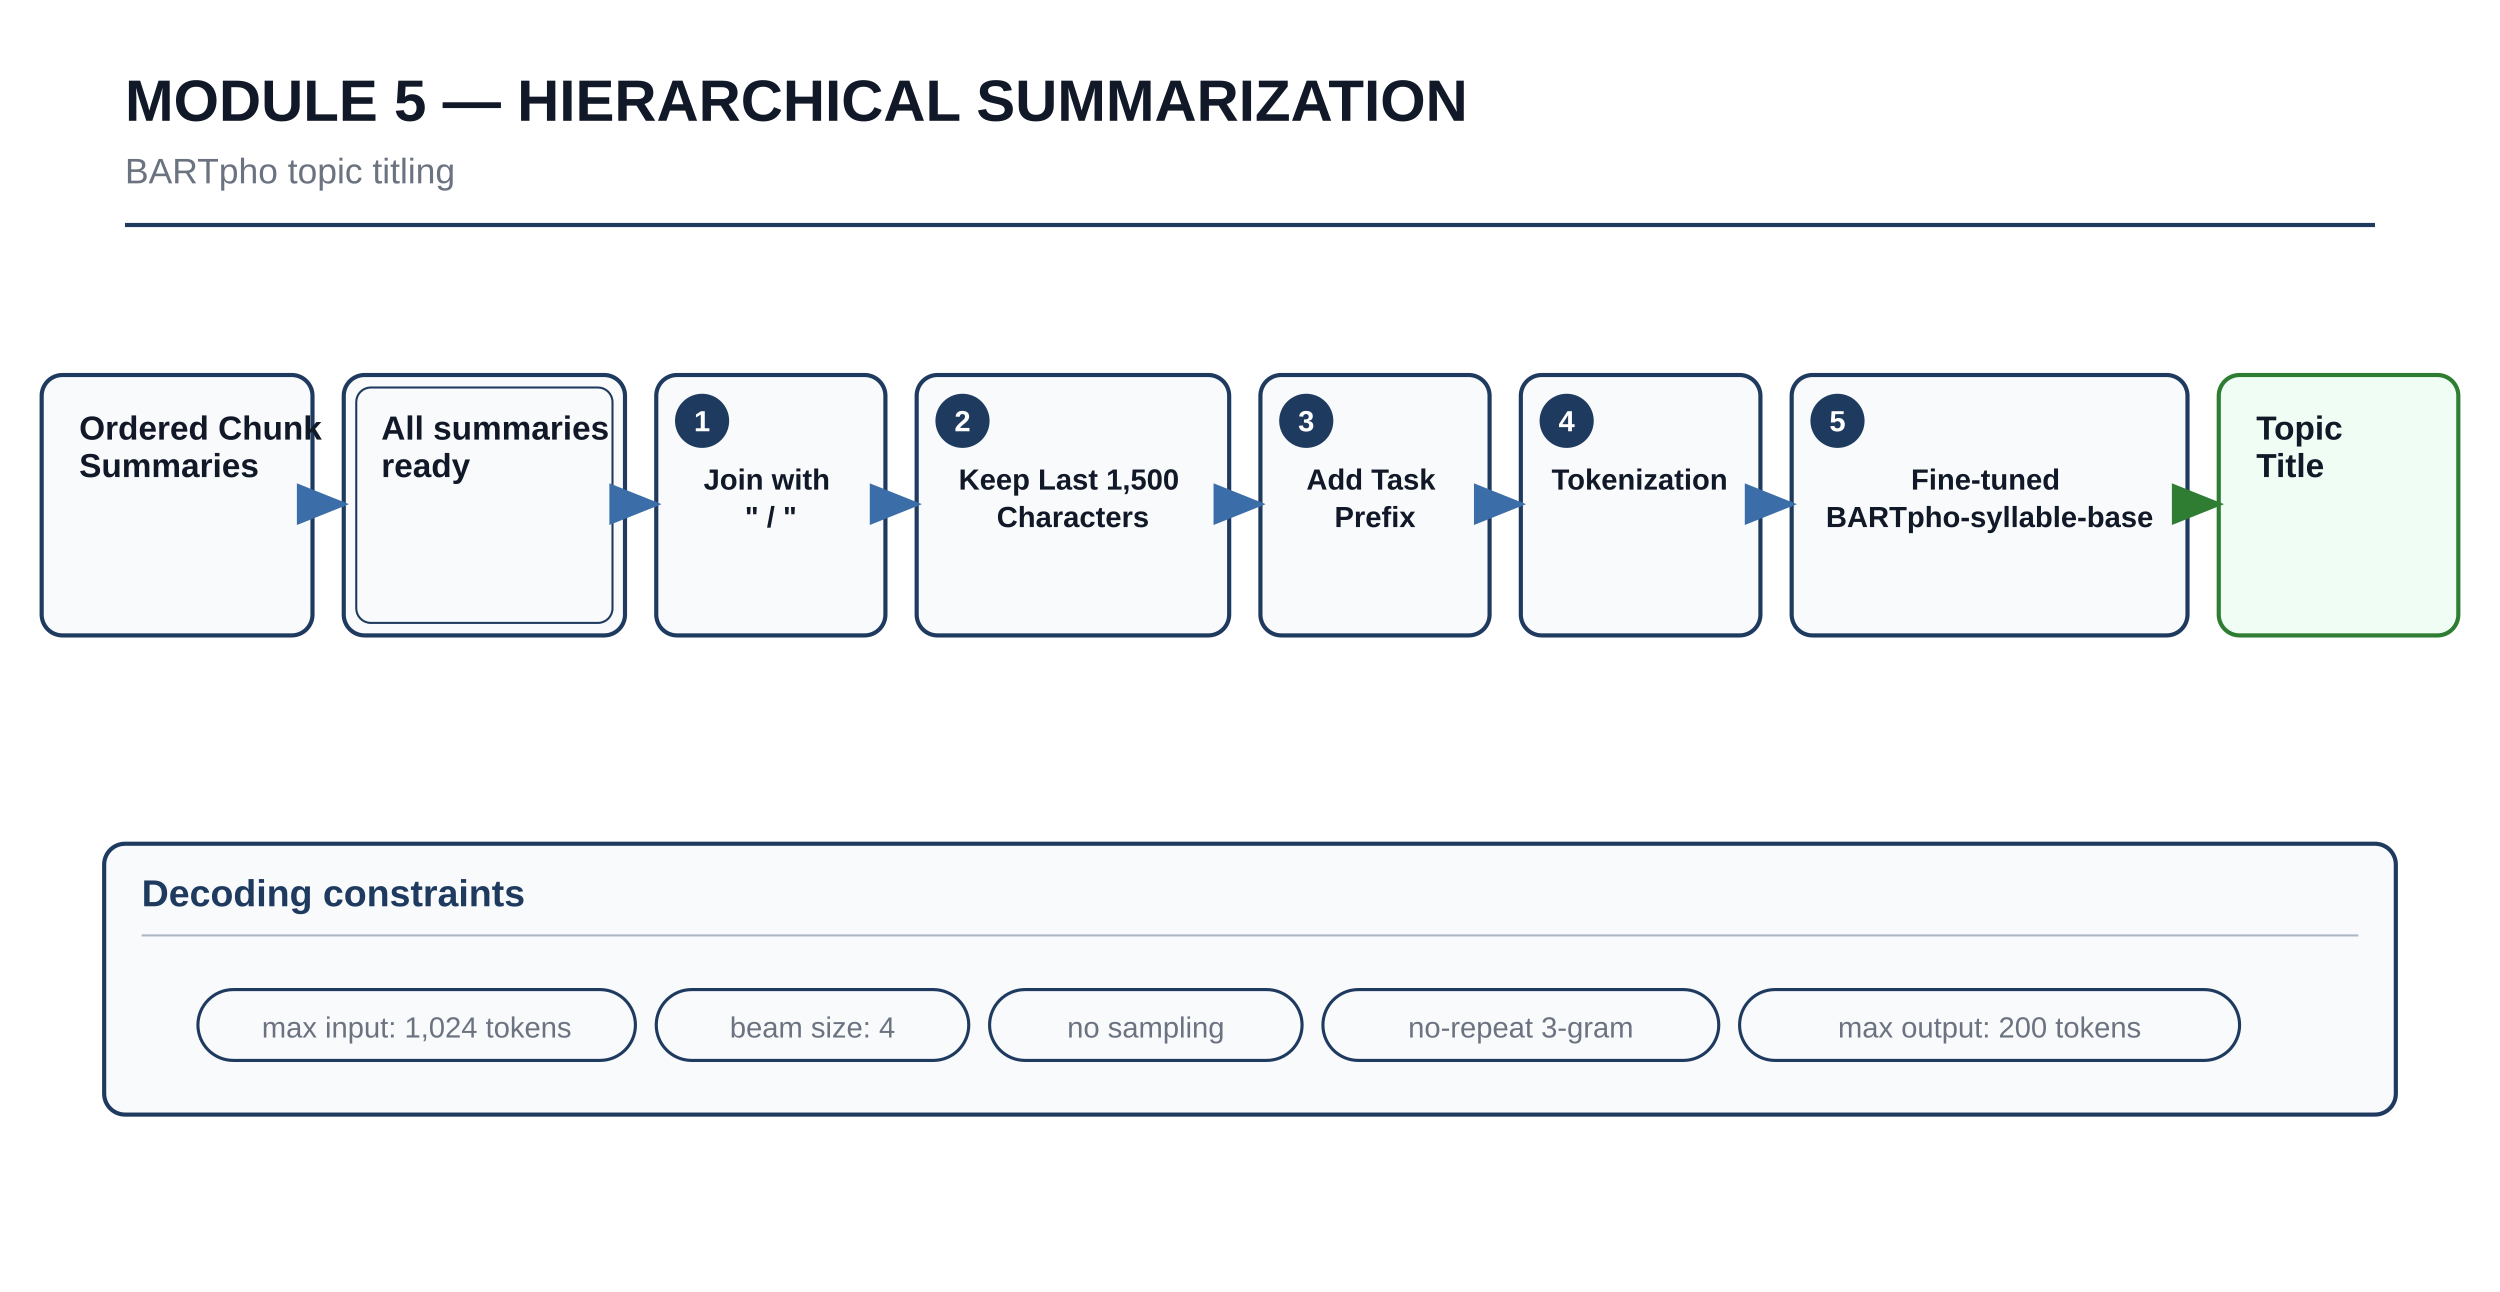
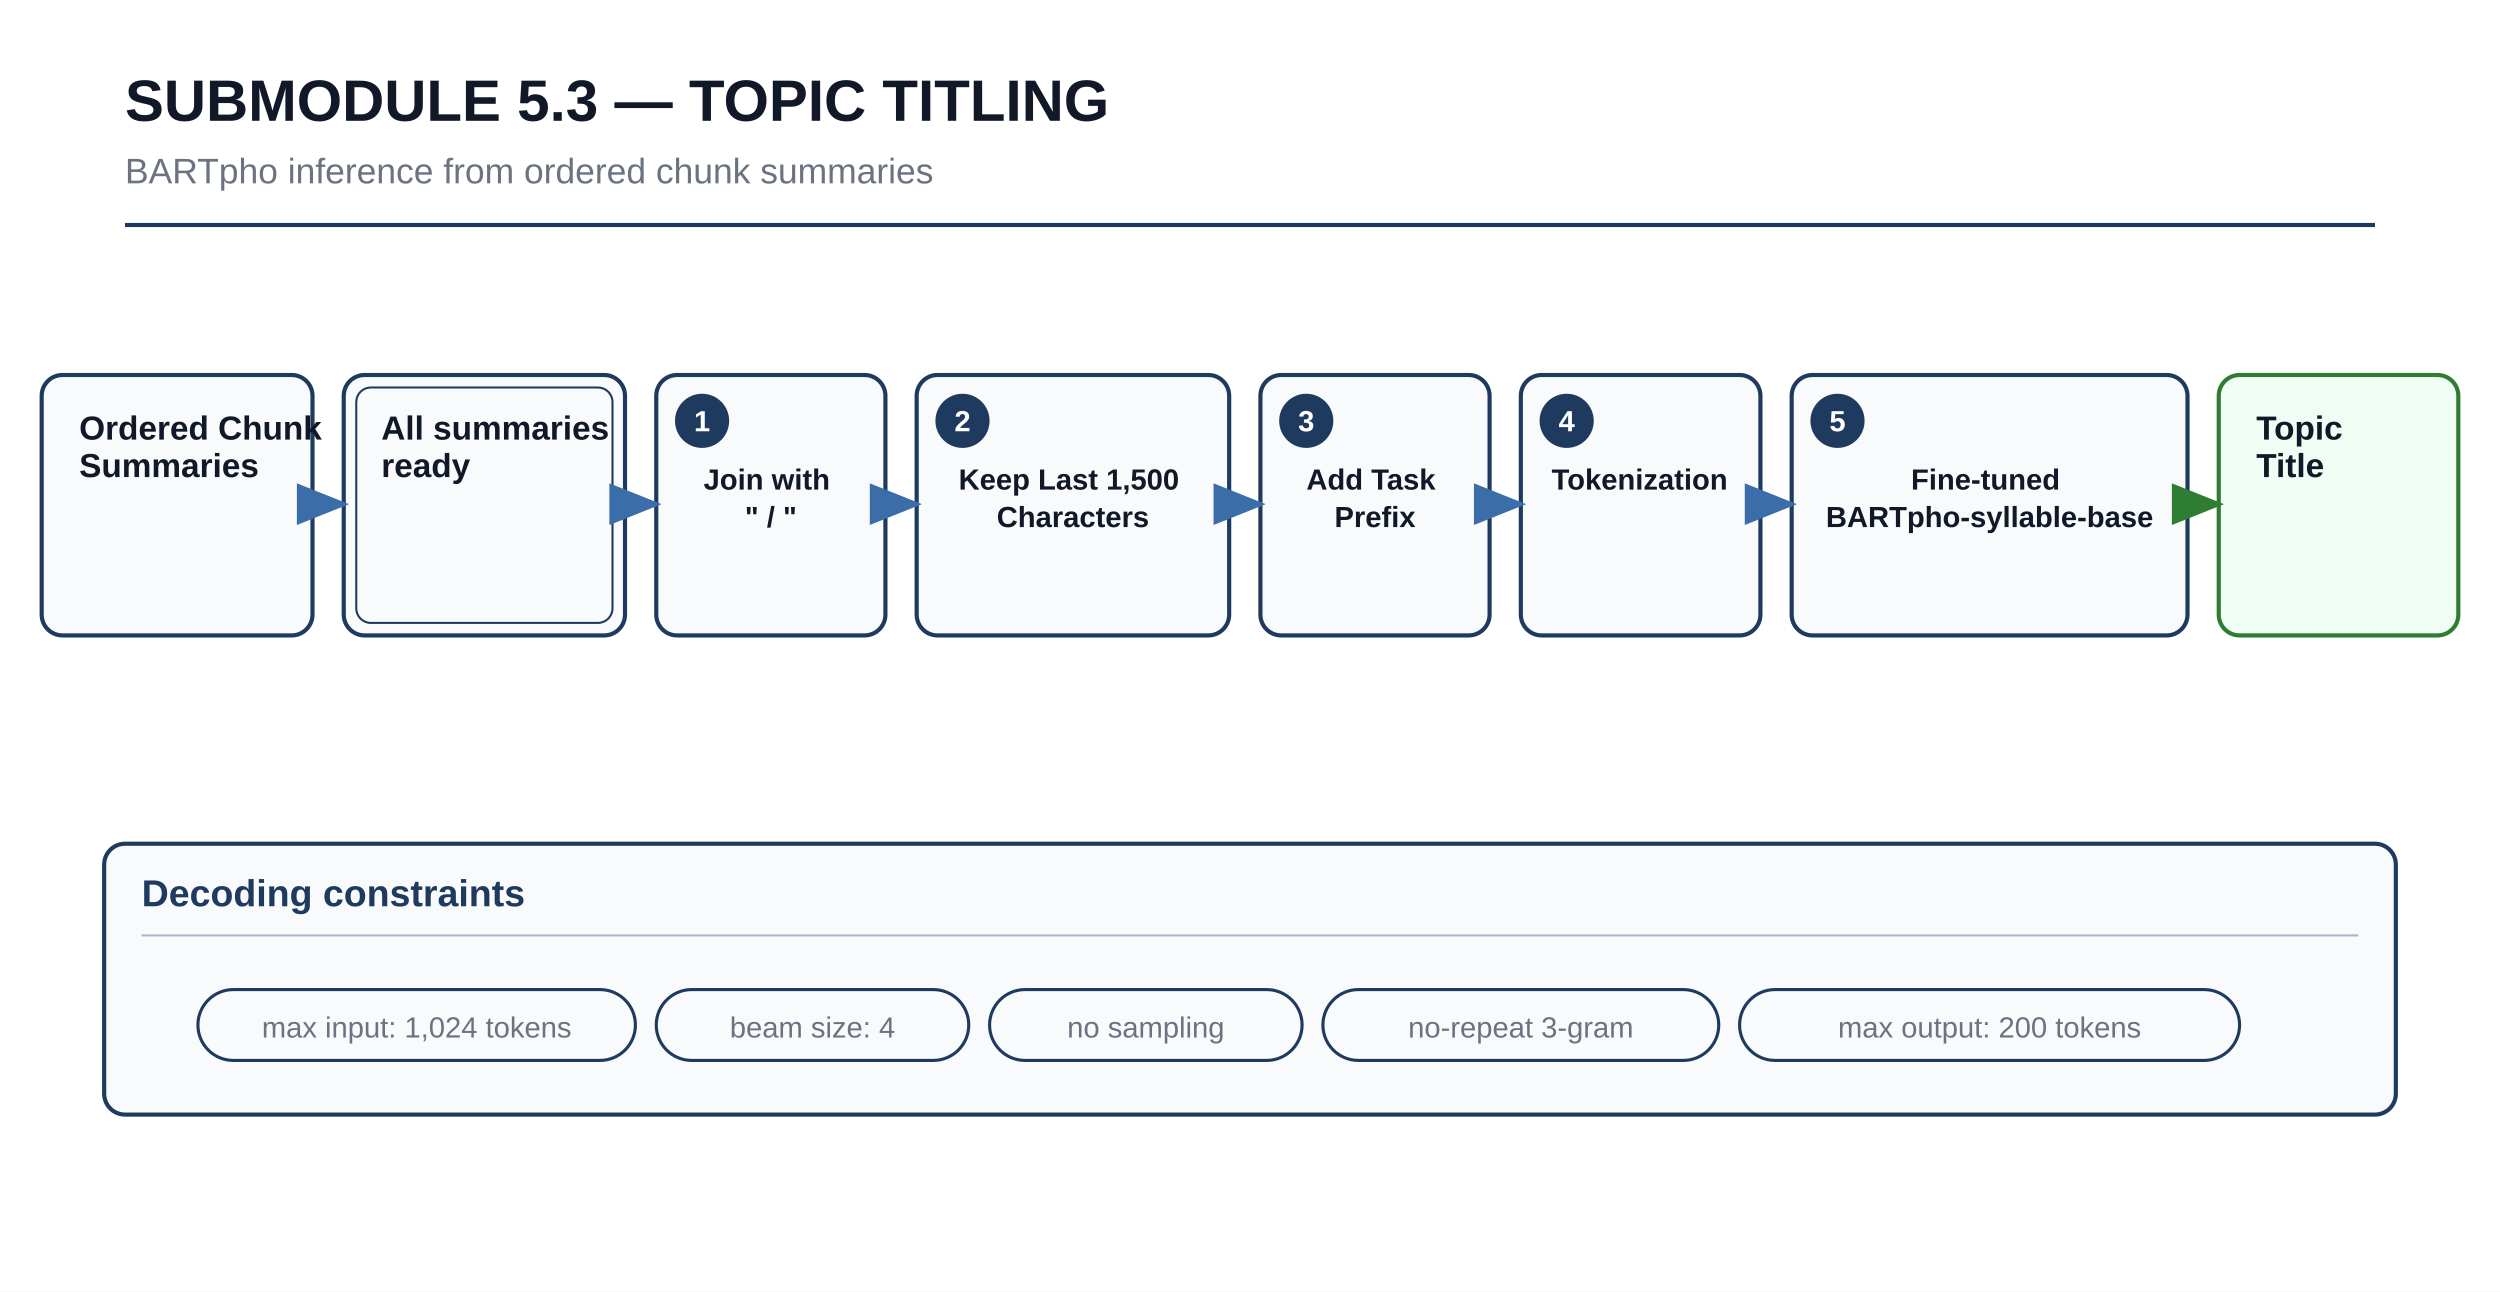
<svg xmlns="http://www.w3.org/2000/svg" viewBox="0 0 1200 620" width="1200" height="620">
  <style>
text { font-family: Arial, Helvetica, sans-serif; }
</style>
  <defs>
    <marker id="arrow-primary" markerWidth="10" markerHeight="8" refX="9" refY="4" orient="auto">
      <polygon points="0,0 10,4 0,8" fill="#3b6ea8" />
    </marker>
    <marker id="arrow-output" markerWidth="10" markerHeight="8" refX="9" refY="4" orient="auto">
      <polygon points="0,0 10,4 0,8" fill="#2e7d32" />
    </marker>
  </defs>
  <rect width="1200" height="620" fill="#ffffff" />
-   <text x="60" y="58" font-size="28" font-weight="700" fill="#111827">MODULE 5 — HIERARCHICAL SUMMARIZATION</text>
-   <text x="60" y="88" font-size="17" fill="#6b7280">BARTpho topic titling</text>
+   <text x="60" y="58" font-size="28" font-weight="700" fill="#111827">SUBMODULE 5.3 — TOPIC TITLING</text>
+   <text x="60" y="88" font-size="17" fill="#6b7280">BARTpho inference from ordered chunk summaries</text>
  <line x1="60" y1="108" x2="1140" y2="108" stroke="#1f3a5f" stroke-width="2" />
  <g data-stage="ordered-summaries" data-order="0">
    <rect x="20" y="180" width="130" height="125" rx="10" fill="#f8fafc" stroke="#1f3a5f" stroke-width="2" />
    <text x="38" y="211" text-anchor="start" font-size="16" font-weight="700" fill="#111827">
      <tspan x="38" dy="0">Ordered Chunk </tspan>
      <tspan x="38" dy="18">Summaries</tspan>
    </text>
  </g>
  <g data-stage="all-summaries-ready" data-order="0">
    <rect x="165" y="180" width="135" height="125" rx="10" fill="#f8fafc" stroke="#1f3a5f" stroke-width="2" />
    <text x="183" y="211" text-anchor="start" font-size="16" font-weight="700" fill="#111827">
      <tspan x="183" dy="0">All summaries </tspan>
      <tspan x="183" dy="18">ready</tspan>
    </text>
    <rect x="171" y="186" width="123" height="113" rx="7" fill="none" stroke="#1f3a5f" stroke-width="1" />
  </g>
  <g data-stage="join" data-order="1">
    <rect x="315" y="180" width="110" height="125" rx="10" fill="#f8fafc" stroke="#1f3a5f" stroke-width="2" />
    <circle cx="337" cy="202" r="13" fill="#1f3a5f" data-step="1" />
    <text x="337" y="207" text-anchor="middle" font-size="14" font-weight="700" fill="#ffffff">1</text>
    <text x="370" y="235" text-anchor="middle" font-size="14" font-weight="700" fill="#111827">
      <tspan x="370" dy="0">Join with </tspan>
      <tspan x="370" dy="18">" / "</tspan>
    </text>
  </g>
  <g data-stage="truncate" data-order="2">
    <rect x="440" y="180" width="150" height="125" rx="10" fill="#f8fafc" stroke="#1f3a5f" stroke-width="2" />
    <circle cx="462" cy="202" r="13" fill="#1f3a5f" data-step="2" />
    <text x="462" y="207" text-anchor="middle" font-size="14" font-weight="700" fill="#ffffff">2</text>
    <text x="515" y="235" text-anchor="middle" font-size="14" font-weight="700" fill="#111827">
      <tspan x="515" dy="0">Keep Last 1,500 </tspan>
      <tspan x="515" dy="18">Characters</tspan>
    </text>
  </g>
  <g data-stage="prefix" data-order="3">
    <rect x="605" y="180" width="110" height="125" rx="10" fill="#f8fafc" stroke="#1f3a5f" stroke-width="2" />
    <circle cx="627" cy="202" r="13" fill="#1f3a5f" data-step="3" />
    <text x="627" y="207" text-anchor="middle" font-size="14" font-weight="700" fill="#ffffff">3</text>
    <text x="660" y="235" text-anchor="middle" font-size="14" font-weight="700" fill="#111827">
      <tspan x="660" dy="0">Add Task </tspan>
      <tspan x="660" dy="18">Prefix</tspan>
    </text>
  </g>
  <g data-stage="tokenization" data-order="4">
    <rect x="730" y="180" width="115" height="125" rx="10" fill="#f8fafc" stroke="#1f3a5f" stroke-width="2" />
    <circle cx="752" cy="202" r="13" fill="#1f3a5f" data-step="4" />
    <text x="752" y="207" text-anchor="middle" font-size="14" font-weight="700" fill="#ffffff">4</text>
    <text x="787" y="235" text-anchor="middle" font-size="14" font-weight="700" fill="#111827">
      <tspan x="787" dy="0">Tokenization</tspan>
    </text>
  </g>
  <g data-stage="bartpho-inference" data-order="5">
    <rect x="860" y="180" width="190" height="125" rx="10" fill="#f8fafc" stroke="#1f3a5f" stroke-width="2" />
    <circle cx="882" cy="202" r="13" fill="#1f3a5f" data-step="5" />
    <text x="882" y="207" text-anchor="middle" font-size="14" font-weight="700" fill="#ffffff">5</text>
    <text x="955" y="235" text-anchor="middle" font-size="14" font-weight="700" fill="#111827">
      <tspan x="955" dy="0">Fine-tuned </tspan>
      <tspan x="955" dy="18">BARTpho-syllable-base</tspan>
    </text>
  </g>
  <g data-stage="topic-title" data-order="6">
    <rect x="1065" y="180" width="115" height="125" rx="10" fill="#f0fdf4" stroke="#2e7d32" stroke-width="2" />
    <text x="1083" y="211" text-anchor="start" font-size="16" font-weight="700" fill="#111827">
      <tspan x="1083" dy="0">Topic </tspan>
      <tspan x="1083" dy="18">Title</tspan>
    </text>
  </g>
  <line x1="150" y1="242" x2="165" y2="242" stroke="#3b6ea8" stroke-width="2.5" marker-end="url(#arrow-primary)" />
  <line x1="300" y1="242" x2="315" y2="242" stroke="#3b6ea8" stroke-width="2.5" marker-end="url(#arrow-primary)" />
  <line x1="425" y1="242" x2="440" y2="242" stroke="#3b6ea8" stroke-width="2.5" marker-end="url(#arrow-primary)" />
  <line x1="590" y1="242" x2="605" y2="242" stroke="#3b6ea8" stroke-width="2.5" marker-end="url(#arrow-primary)" />
  <line x1="715" y1="242" x2="730" y2="242" stroke="#3b6ea8" stroke-width="2.5" marker-end="url(#arrow-primary)" />
  <line x1="845" y1="242" x2="860" y2="242" stroke="#3b6ea8" stroke-width="2.5" marker-end="url(#arrow-primary)" />
  <line x1="1050" y1="242" x2="1065" y2="242" stroke="#2e7d32" stroke-width="2.5" marker-end="url(#arrow-output)" />
  <rect x="50" y="405" width="1100" height="130" rx="10" fill="#f8fafc" stroke="#1f3a5f" stroke-width="2" />
  <text x="68" y="435" text-anchor="start" font-size="18" font-weight="700" fill="#1f3a5f">Decoding constraints</text>
  <line x1="68" y1="449" x2="1132" y2="449" stroke="#1f3a5f" stroke-width="1" opacity="0.35" />
  <g data-constraint-footer="bartpho">
    <rect x="95" y="475" width="210" height="34" rx="17" fill="#f8fafc" stroke="#1f3a5f" stroke-width="1.5" />
    <text x="200" y="498" text-anchor="middle" font-size="14" fill="#6b7280">max input: 1,024 tokens</text>
    <rect x="315" y="475" width="150" height="34" rx="17" fill="#f8fafc" stroke="#1f3a5f" stroke-width="1.5" />
    <text x="390" y="498" text-anchor="middle" font-size="14" fill="#6b7280">beam size: 4</text>
    <rect x="475" y="475" width="150" height="34" rx="17" fill="#f8fafc" stroke="#1f3a5f" stroke-width="1.5" />
    <text x="550" y="498" text-anchor="middle" font-size="14" fill="#6b7280">no sampling</text>
    <rect x="635" y="475" width="190" height="34" rx="17" fill="#f8fafc" stroke="#1f3a5f" stroke-width="1.5" />
    <text x="730" y="498" text-anchor="middle" font-size="14" fill="#6b7280">no-repeat 3-gram</text>
    <rect x="835" y="475" width="240" height="34" rx="17" fill="#f8fafc" stroke="#1f3a5f" stroke-width="1.5" />
    <text x="955" y="498" text-anchor="middle" font-size="14" fill="#6b7280">max output: 200 tokens</text>
  </g>
</svg>
